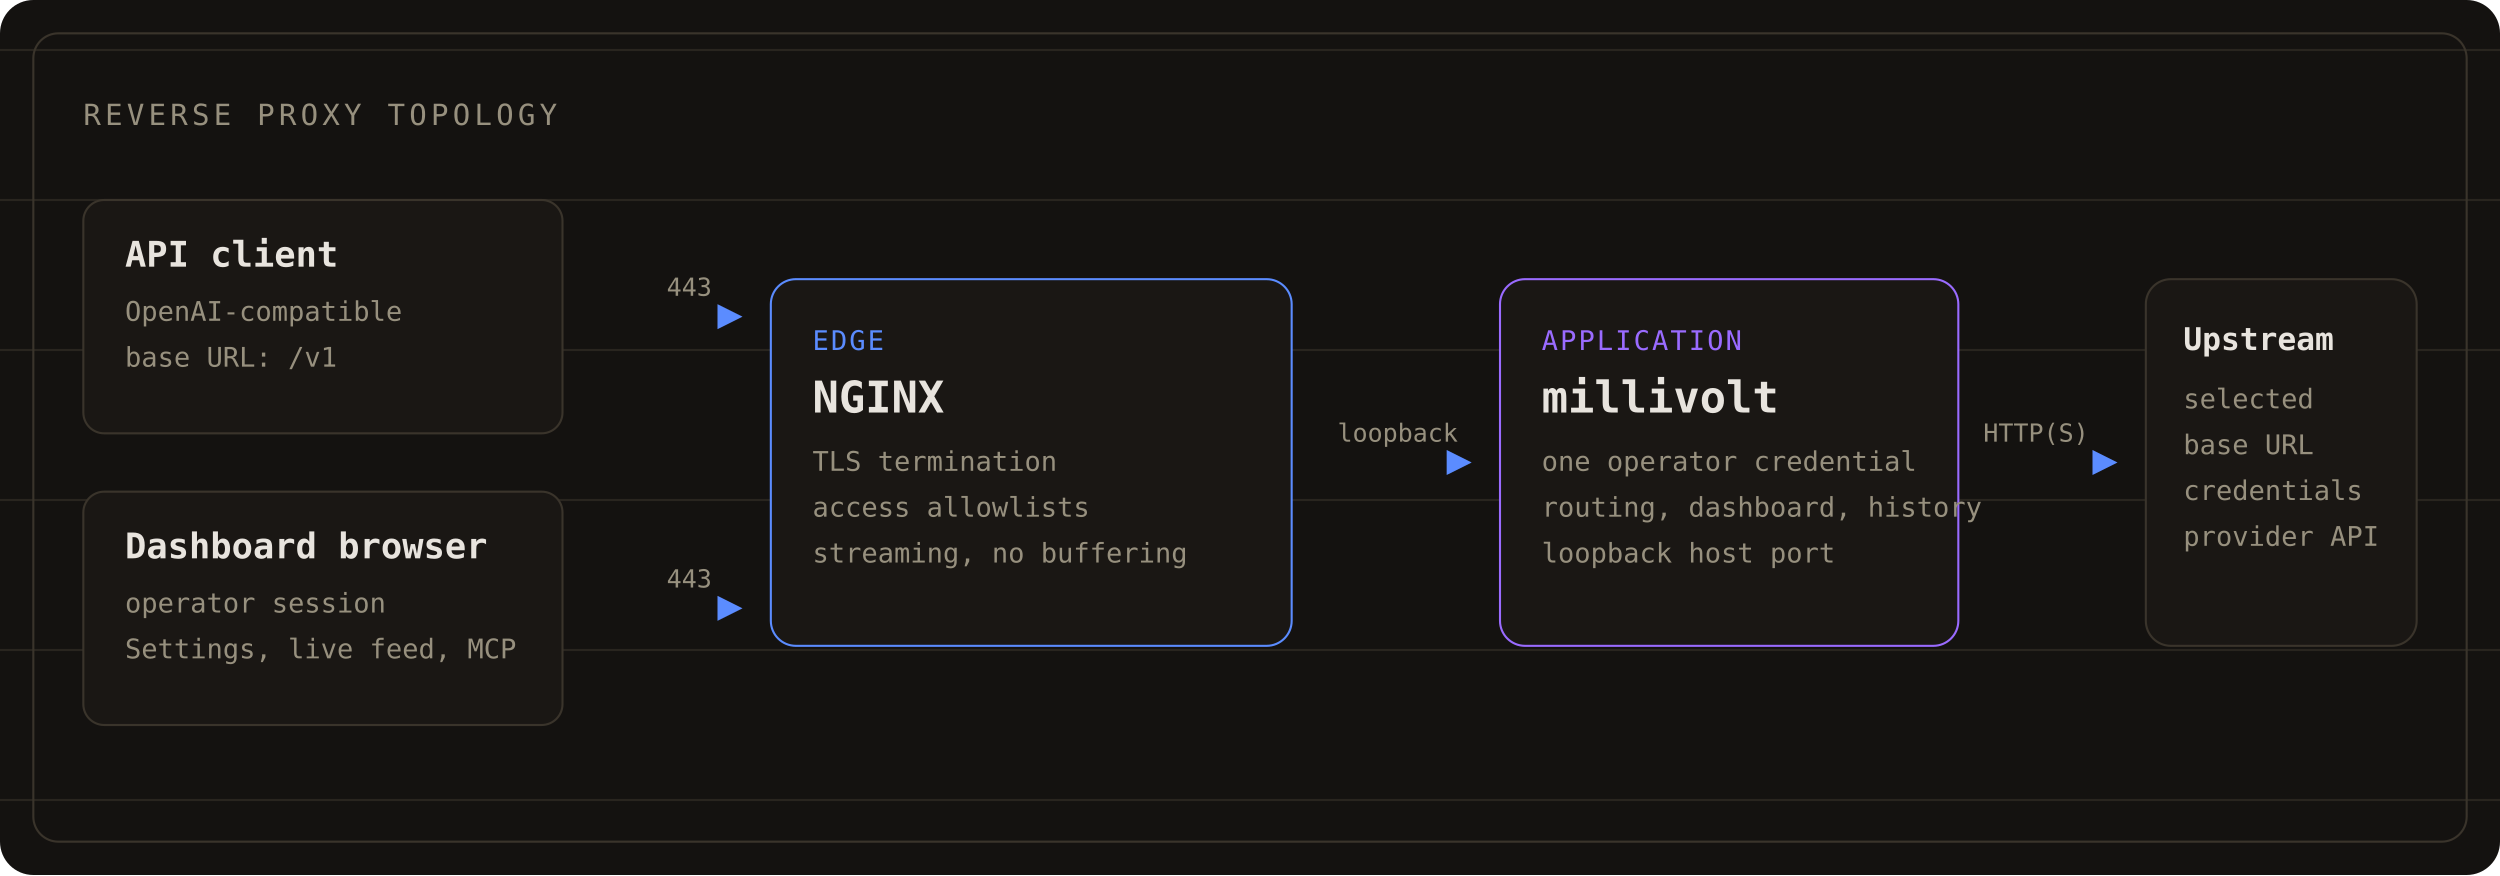
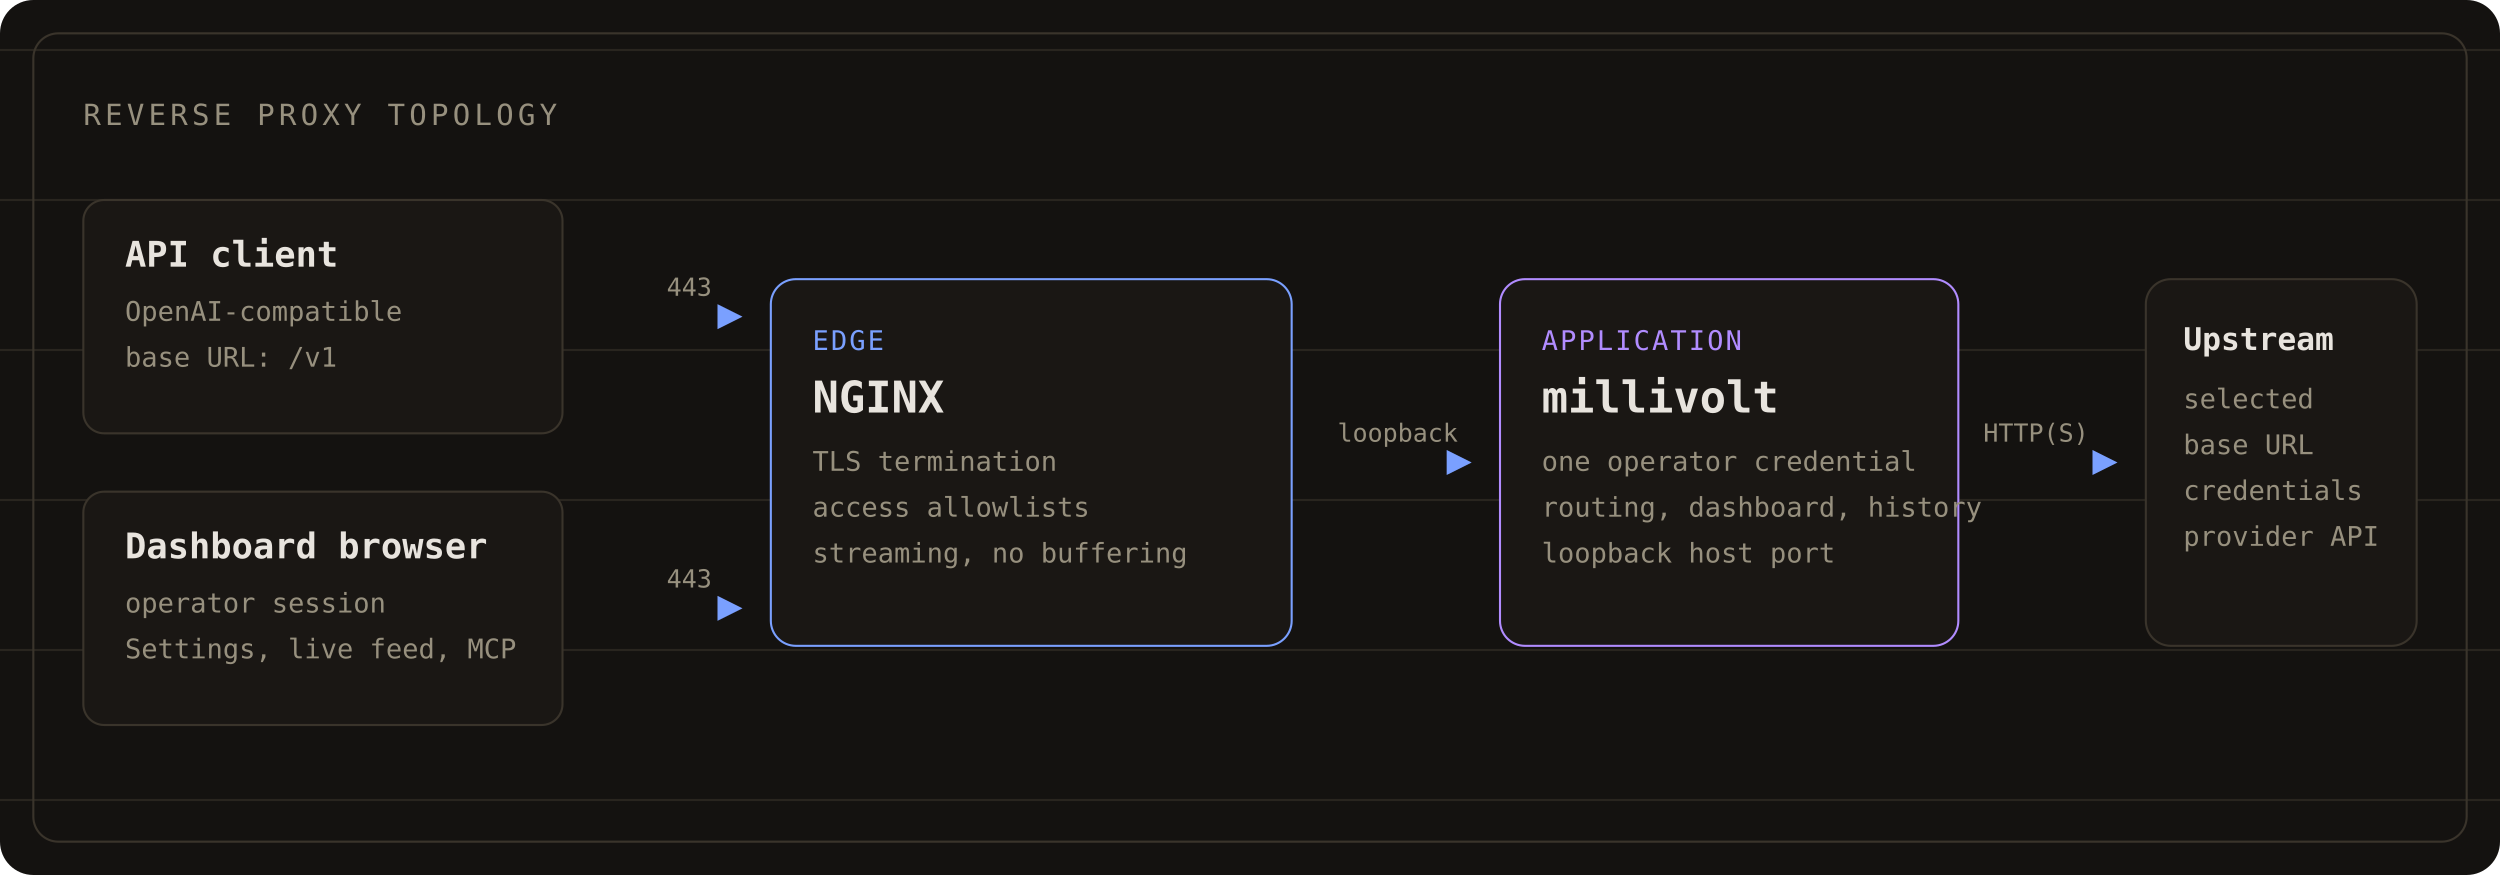
<svg xmlns="http://www.w3.org/2000/svg" width="1200" height="420" viewBox="0 0 1200 420" role="img" aria-labelledby="title desc">
  <defs>
    <marker id="arrow" viewBox="0 0 10 10" refX="8" refY="5" markerWidth="6" markerHeight="6" orient="auto-start-reverse">
-       <path d="M0 0 10 5 0 10z" fill="#5b8cff" />
+       <path d="M0 0 10 5 0 10z" fill="#7aa0ff" />
    </marker>
    <linearGradient id="edge" x1="0" y1="0" x2="1" y2="0">
-       <stop stop-color="#5b8cff" />
-       <stop offset="1" stop-color="#9a6bff" />
+       <stop stop-color="#7aa0ff" />
+       <stop offset="1" stop-color="#b18cff" />
    </linearGradient>
  </defs>
  <rect width="1200" height="420" rx="16" fill="#141210" />
  <g stroke="#3a342b" stroke-width="1" opacity=".55">
    <path d="M0 24h1200M0 96h1200M0 168h1200M0 240h1200M0 312h1200M0 384h1200" />
  </g>
  <rect x="16" y="16" width="1168" height="388" rx="12" fill="none" stroke="#3a342b" />
  <g font-family="ui-monospace, SFMono-Regular, Menlo, monospace">
    <text x="40" y="60" fill="#97907e" font-size="14" letter-spacing="2">REVERSE PROXY TOPOLOGY</text>
    <rect x="40" y="96" width="230" height="112" rx="10" fill="#1a1714" stroke="#3a342b" />
    <text x="60" y="128" fill="#e8e4de" font-size="17" font-weight="600">API client</text>
    <text x="60" y="154" fill="#97907e" font-size="13">OpenAI-compatible</text>
    <text x="60" y="176" fill="#97907e" font-size="13">base URL: /v1</text>
    <rect x="40" y="236" width="230" height="112" rx="10" fill="#1a1714" stroke="#3a342b" />
    <text x="60" y="268" fill="#e8e4de" font-size="17" font-weight="600">Dashboard browser</text>
    <text x="60" y="294" fill="#97907e" font-size="13">operator session</text>
    <text x="60" y="316" fill="#97907e" font-size="13">Settings, live feed, MCP</text>
-     <rect x="370" y="134" width="250" height="176" rx="12" fill="#1a1714" stroke="#5b8cff" />
-     <text x="390" y="168" fill="#5b8cff" font-size="13" letter-spacing="1">EDGE</text>
+     <rect x="370" y="134" width="250" height="176" rx="12" fill="#1a1714" stroke="#7aa0ff" />
+     <text x="390" y="168" fill="#7aa0ff" font-size="13" letter-spacing="1">EDGE</text>
    <text x="390" y="198" fill="#e8e4de" font-size="21" font-weight="600">NGINX</text>
    <text x="390" y="226" fill="#97907e" font-size="13">TLS termination</text>
    <text x="390" y="248" fill="#97907e" font-size="13">access allowlists</text>
    <text x="390" y="270" fill="#97907e" font-size="13">streaming, no buffering</text>
-     <rect x="720" y="134" width="220" height="176" rx="12" fill="#1a1714" stroke="#9a6bff" />
-     <text x="740" y="168" fill="#9a6bff" font-size="13" letter-spacing="1">APPLICATION</text>
+     <rect x="720" y="134" width="220" height="176" rx="12" fill="#1a1714" stroke="#b18cff" />
+     <text x="740" y="168" fill="#b18cff" font-size="13" letter-spacing="1">APPLICATION</text>
    <text x="740" y="198" fill="#e8e4de" font-size="21" font-weight="600">millivolt</text>
    <text x="740" y="226" fill="#97907e" font-size="13">one operator credential</text>
    <text x="740" y="248" fill="#97907e" font-size="13">routing, dashboard, history</text>
    <text x="740" y="270" fill="#97907e" font-size="13">loopback host port</text>
    <rect x="1030" y="134" width="130" height="176" rx="12" fill="#1a1714" stroke="#3a342b" />
    <text x="1048" y="168" fill="#e8e4de" font-size="15" font-weight="600">Upstream</text>
    <text x="1048" y="196" fill="#97907e" font-size="13">selected</text>
    <text x="1048" y="218" fill="#97907e" font-size="13">base URL</text>
    <text x="1048" y="240" fill="#97907e" font-size="13">credentials</text>
    <text x="1048" y="262" fill="#97907e" font-size="13">provider API</text>
    <g stroke="url(#edge)" stroke-width="2" fill="none" marker-end="url(#arrow)">
      <path d="M270 152h84" />
      <path d="M270 292h84" />
      <path d="M620 222h84" />
      <path d="M940 222h74" />
    </g>
    <text x="320" y="142" fill="#97907e" font-size="12">443</text>
    <text x="320" y="282" fill="#97907e" font-size="12">443</text>
    <text x="642" y="212" fill="#97907e" font-size="12">loopback</text>
    <text x="952" y="212" fill="#97907e" font-size="12">HTTP(S)</text>
  </g>
</svg>
